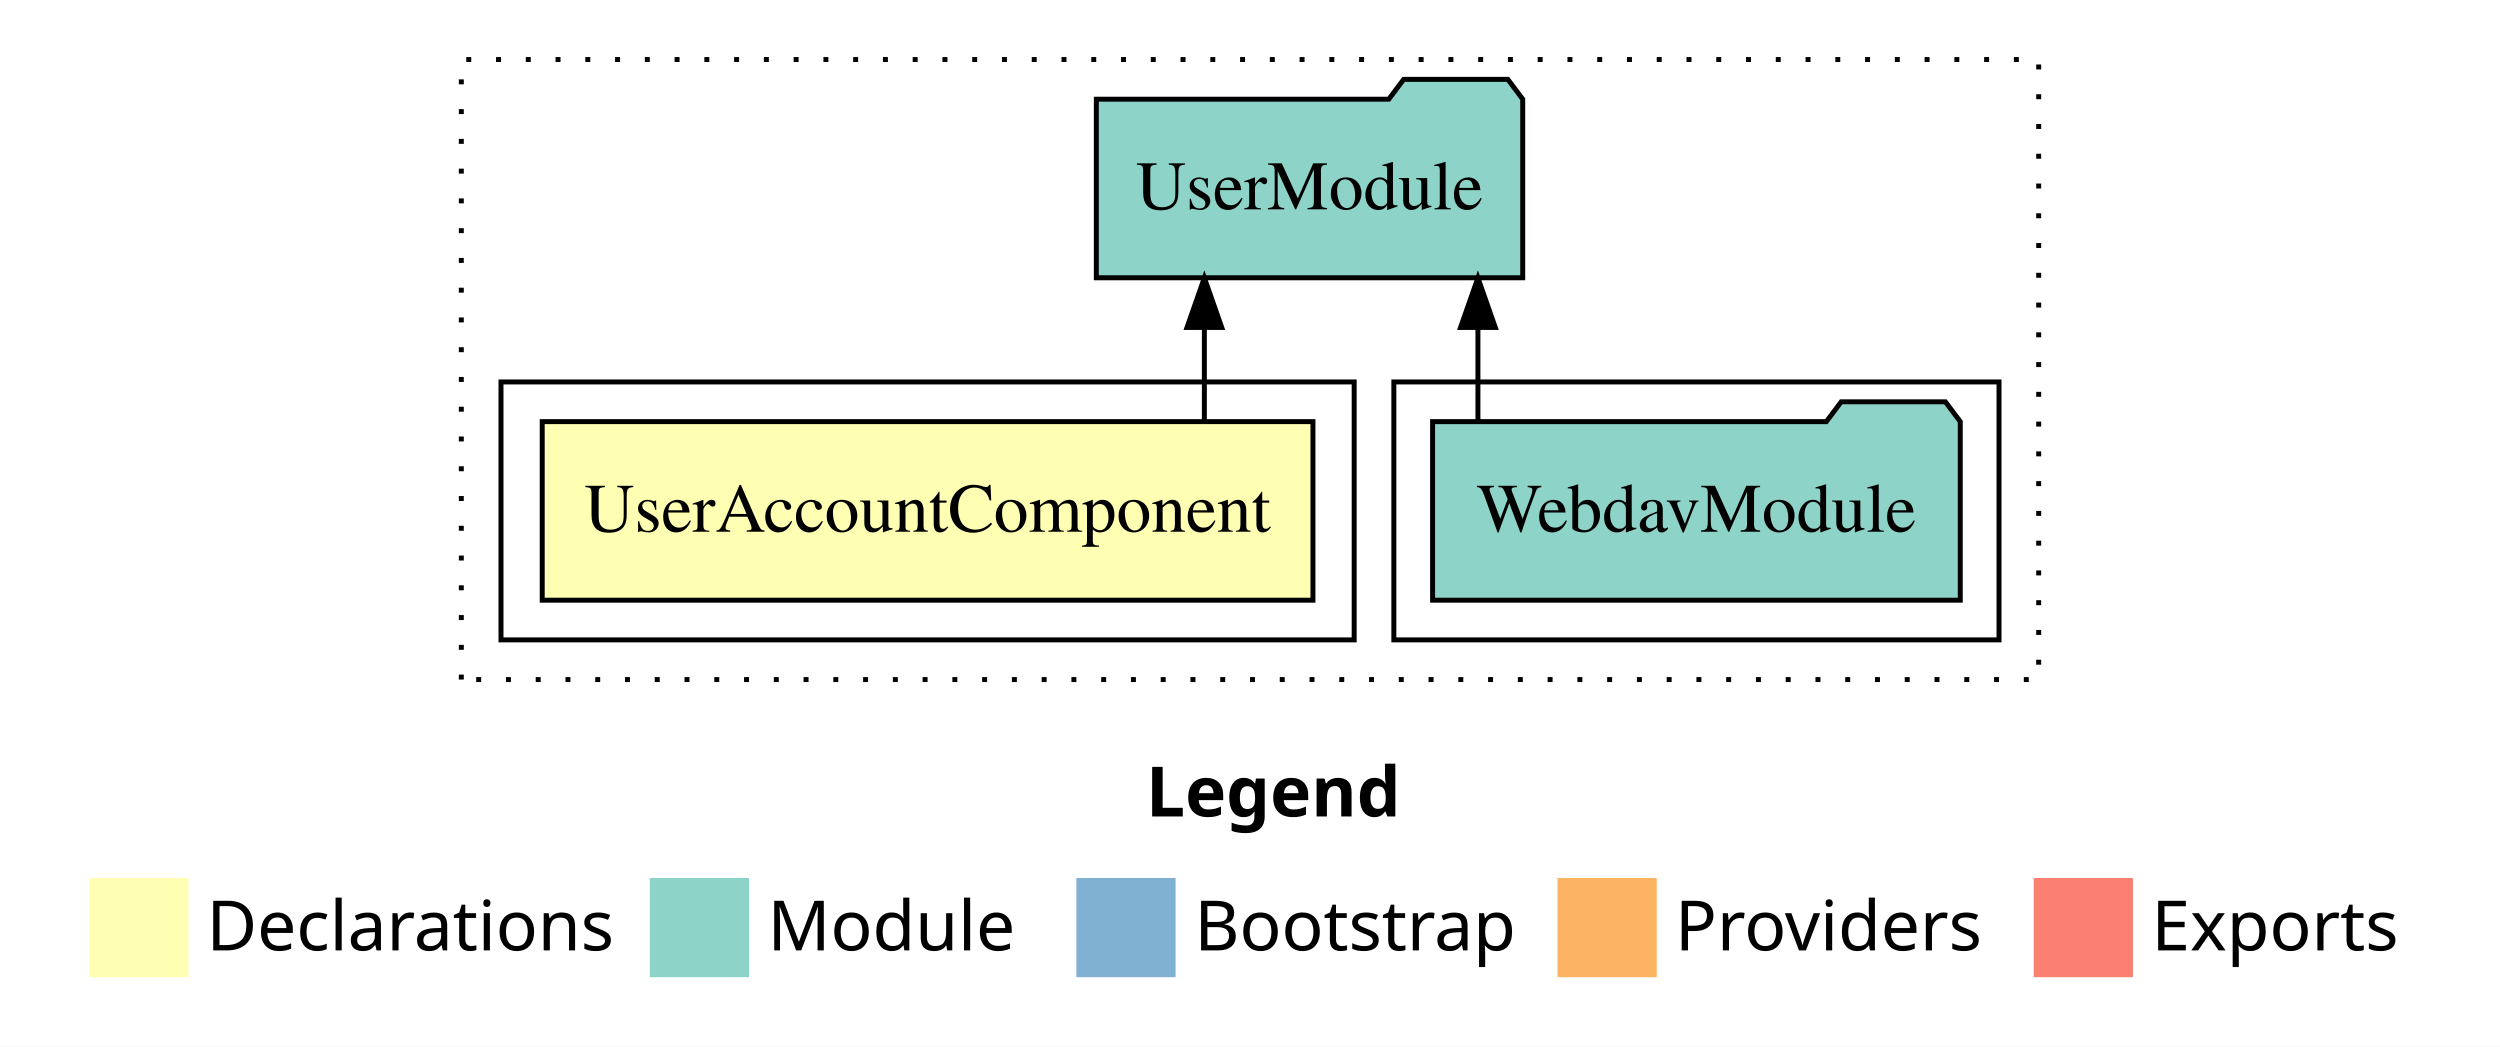
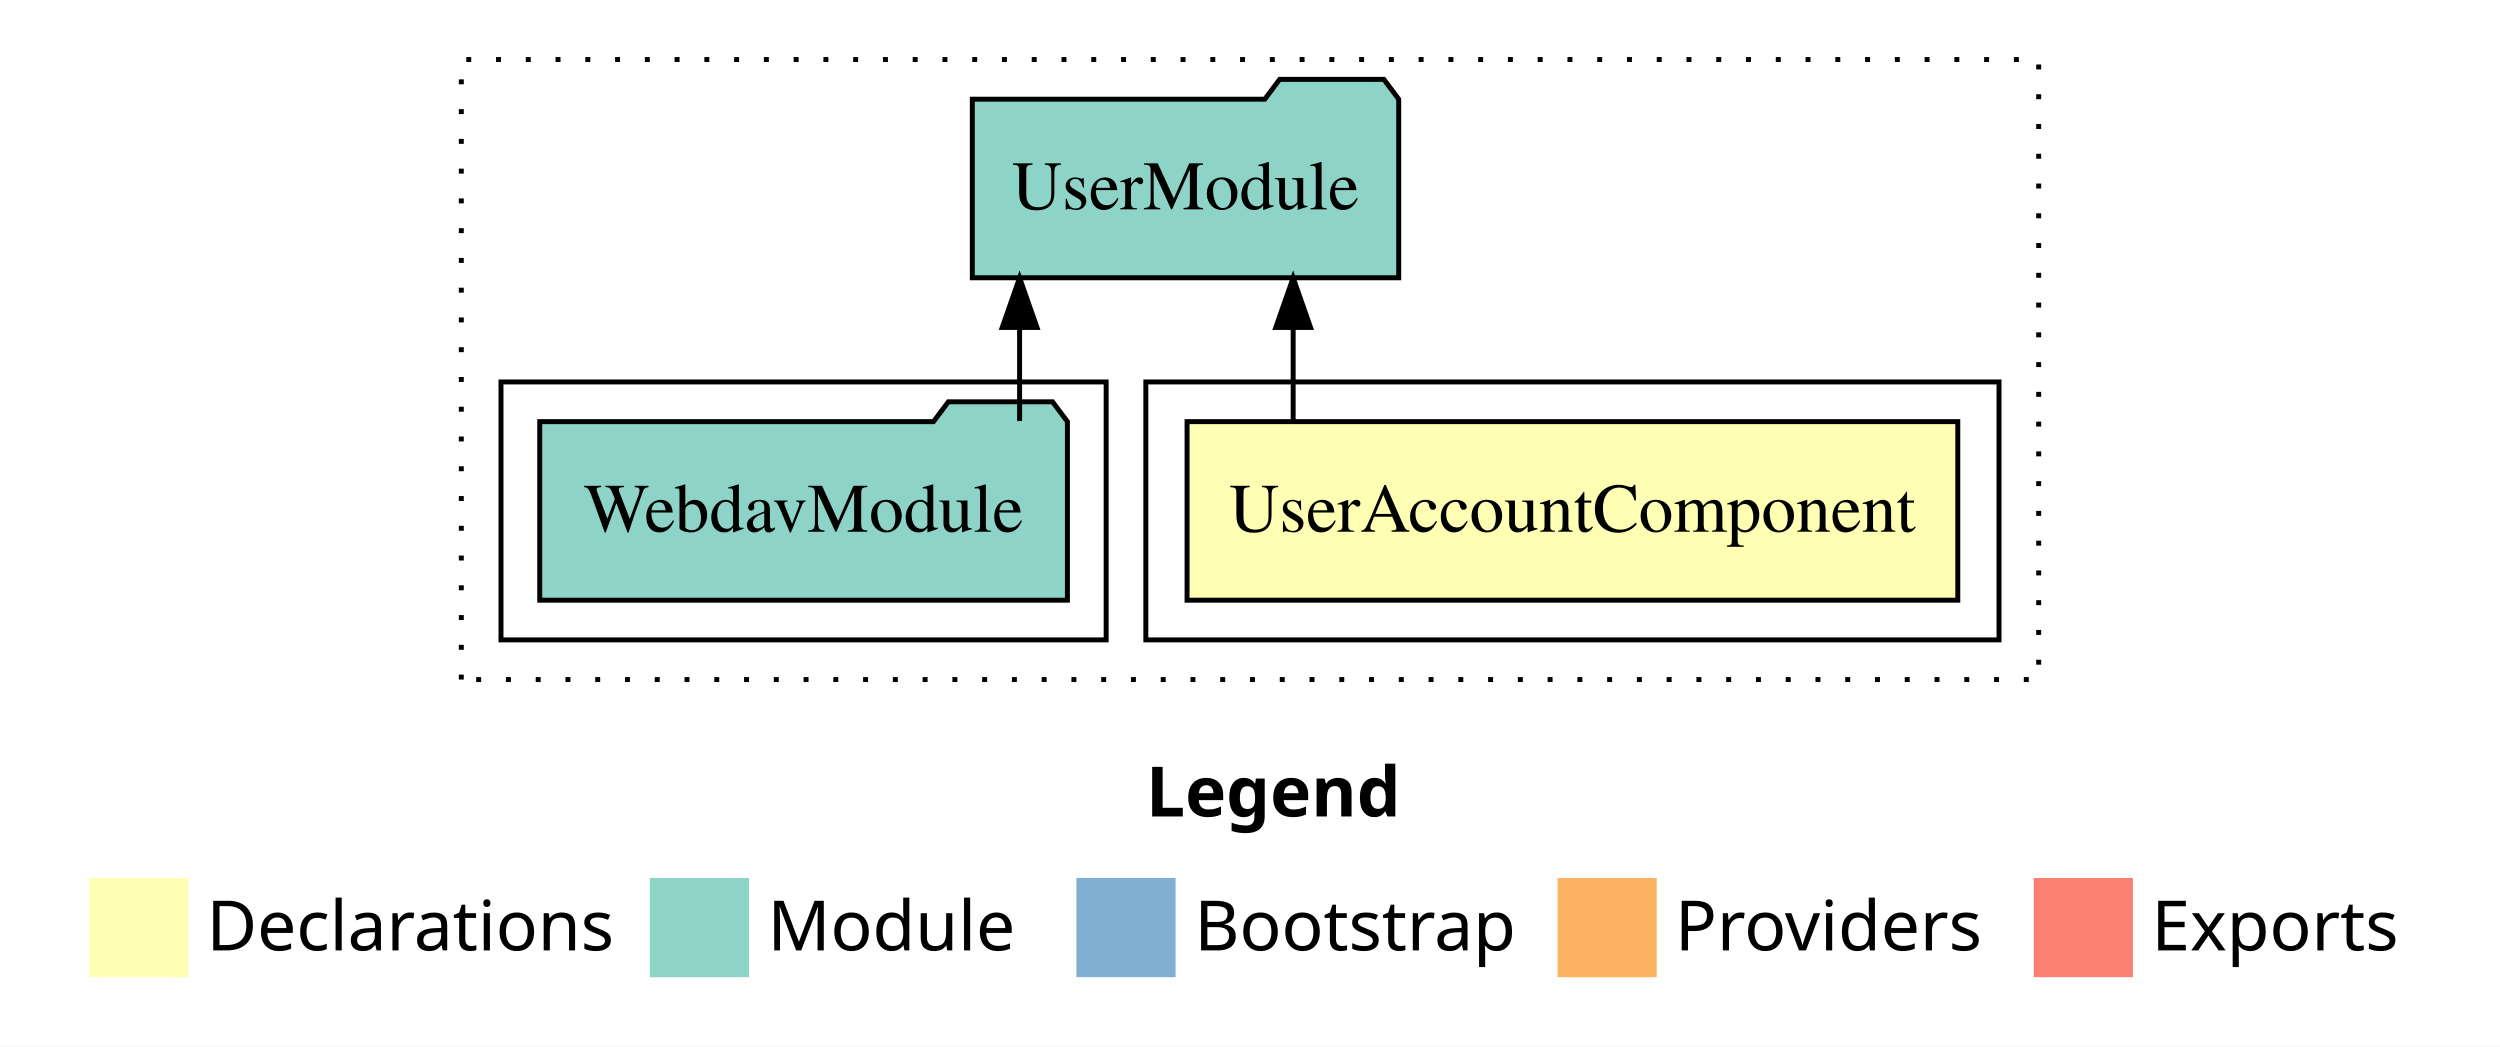
<svg xmlns="http://www.w3.org/2000/svg" width="504pt" height="211pt" viewBox="0.00 0.00 504.00 211.00">
  <g id="graph0" class="graph" transform="scale(1 1) rotate(0) translate(4 207)">
    <polygon fill="white" stroke="transparent" points="-4,4 -4,-207 500,-207 500,4 -4,4" />
    <text text-anchor="start" x="227.01" y="-42.4" font-family="sans-serif" font-weight="bold" font-size="14.00">Legend</text>
    <polygon fill="#ffffb3" stroke="transparent" points="14,-10 14,-30 34,-30 34,-10 14,-10" />
    <text text-anchor="start" x="37.63" y="-15.4" font-family="sans-serif" font-size="14.00">  Declarations</text>
    <polygon fill="#8dd3c7" stroke="transparent" points="127,-10 127,-30 147,-30 147,-10 127,-10" />
    <text text-anchor="start" x="150.73" y="-15.4" font-family="sans-serif" font-size="14.00">  Module</text>
    <polygon fill="#80b1d3" stroke="transparent" points="213,-10 213,-30 233,-30 233,-10 213,-10" />
    <text text-anchor="start" x="236.78" y="-15.4" font-family="sans-serif" font-size="14.00">  Bootstrap</text>
    <polygon fill="#fdb462" stroke="transparent" points="310,-10 310,-30 330,-30 330,-10 310,-10" />
    <text text-anchor="start" x="333.67" y="-15.4" font-family="sans-serif" font-size="14.00">  Providers</text>
    <polygon fill="#fb8072" stroke="transparent" points="406,-10 406,-30 426,-30 426,-10 406,-10" />
    <text text-anchor="start" x="429.73" y="-15.4" font-family="sans-serif" font-size="14.00">  Exports</text>
    <g id="clust1" class="cluster">
      <polygon fill="none" stroke="black" stroke-dasharray="1,5" points="89,-70 89,-195 407,-195 407,-70 89,-70" />
    </g>
+     <g id="clust2" class="cluster">
+       <polygon fill="none" stroke="black" points="227,-78 227,-130 399,-130 399,-78 227,-78" />
+     </g>
    <g id="clust4" class="cluster">
-       <polygon fill="none" stroke="black" points="277,-78 277,-130 399,-130 399,-78 277,-78" />
-     </g>
-     <g id="clust2" class="cluster">
-       <polygon fill="none" stroke="black" points="97,-78 97,-130 269,-130 269,-78 97,-78" />
+       <polygon fill="none" stroke="black" points="97,-78 97,-130 219,-130 219,-78 97,-78" />
    </g>
    <g id="node1" class="node">
-       <polygon fill="#ffffb3" stroke="black" points="260.69,-122 105.31,-122 105.31,-86 260.69,-86 260.69,-122" />
-       <text text-anchor="middle" x="183" y="-99.8" font-family="Times,serif" font-size="14.00">UserAccountComponent</text>
+       <polygon fill="#ffffb3" stroke="black" points="390.69,-122 235.31,-122 235.31,-86 390.69,-86 390.69,-122" />
+       <text text-anchor="middle" x="313" y="-99.8" font-family="Times,serif" font-size="14.00">UserAccountComponent</text>
    </g>
    <g id="node2" class="node">
-       <polygon fill="#8dd3c7" stroke="black" points="302.98,-187 299.98,-191 278.98,-191 275.98,-187 217.02,-187 217.02,-151 302.98,-151 302.98,-187" />
-       <text text-anchor="middle" x="260" y="-164.8" font-family="Times,serif" font-size="14.00">UserModule</text>
+       <polygon fill="#8dd3c7" stroke="black" points="277.98,-187 274.98,-191 253.98,-191 250.98,-187 192.02,-187 192.02,-151 277.98,-151 277.98,-187" />
+       <text text-anchor="middle" x="235" y="-164.8" font-family="Times,serif" font-size="14.00">UserModule</text>
    </g>
    <g id="edge1" class="edge">
-       <path fill="none" stroke="black" d="M238.8,-122.11C238.8,-122.11 238.8,-140.99 238.8,-140.99" />
-       <polygon fill="black" stroke="black" points="235.3,-140.99 238.8,-150.99 242.3,-140.99 235.3,-140.99" />
+       <path fill="none" stroke="black" d="M256.7,-122.11C256.7,-122.11 256.7,-140.99 256.7,-140.99" />
+       <polygon fill="black" stroke="black" points="253.2,-140.99 256.7,-150.99 260.2,-140.99 253.2,-140.99" />
    </g>
    <g id="node3" class="node">
-       <polygon fill="#8dd3c7" stroke="black" points="391.19,-122 388.19,-126 367.19,-126 364.19,-122 284.81,-122 284.81,-86 391.19,-86 391.19,-122" />
-       <text text-anchor="middle" x="338" y="-99.8" font-family="Times,serif" font-size="14.00">WebdavModule</text>
+       <polygon fill="#8dd3c7" stroke="black" points="211.19,-122 208.19,-126 187.19,-126 184.19,-122 104.81,-122 104.81,-86 211.19,-86 211.19,-122" />
+       <text text-anchor="middle" x="158" y="-99.8" font-family="Times,serif" font-size="14.00">WebdavModule</text>
    </g>
    <g id="edge2" class="edge">
-       <path fill="none" stroke="black" d="M293.95,-122.11C293.95,-122.11 293.95,-140.99 293.95,-140.99" />
-       <polygon fill="black" stroke="black" points="290.45,-140.99 293.95,-150.99 297.45,-140.99 290.45,-140.99" />
+       <path fill="none" stroke="black" d="M201.55,-122.11C201.55,-122.11 201.55,-140.99 201.55,-140.99" />
+       <polygon fill="black" stroke="black" points="198.05,-140.99 201.55,-150.99 205.05,-140.99 198.05,-140.99" />
    </g>
  </g>
</svg>
